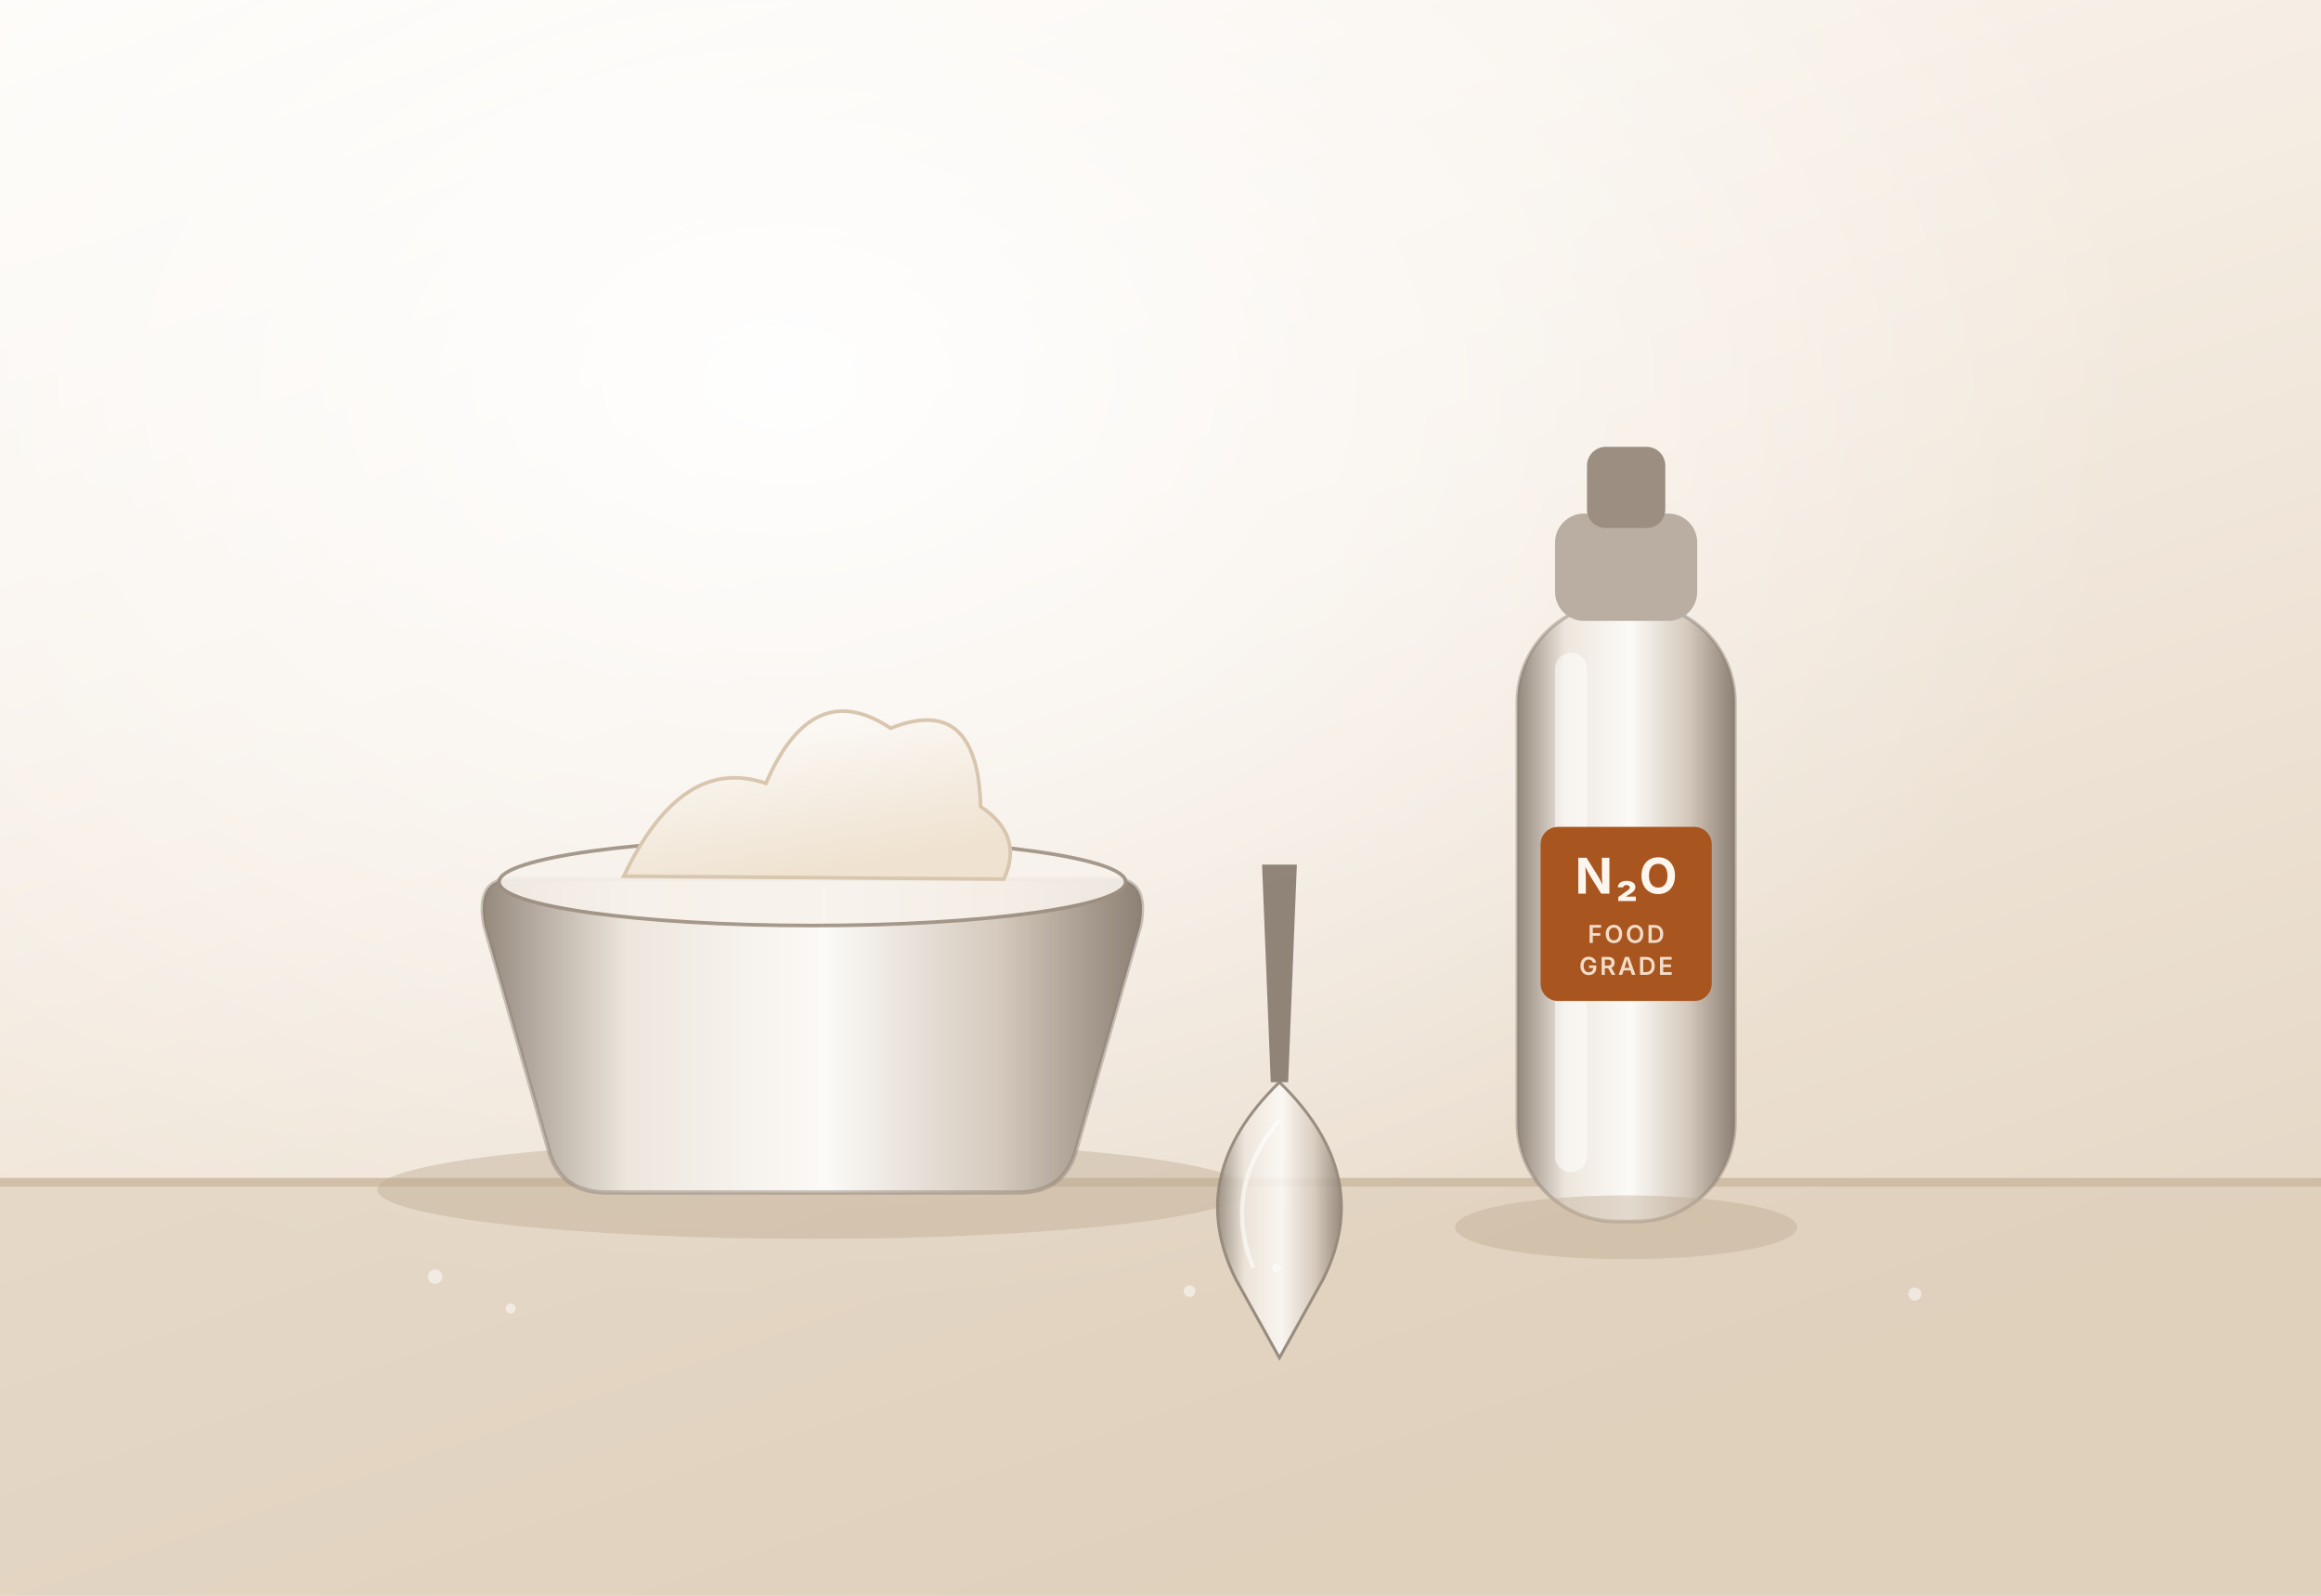
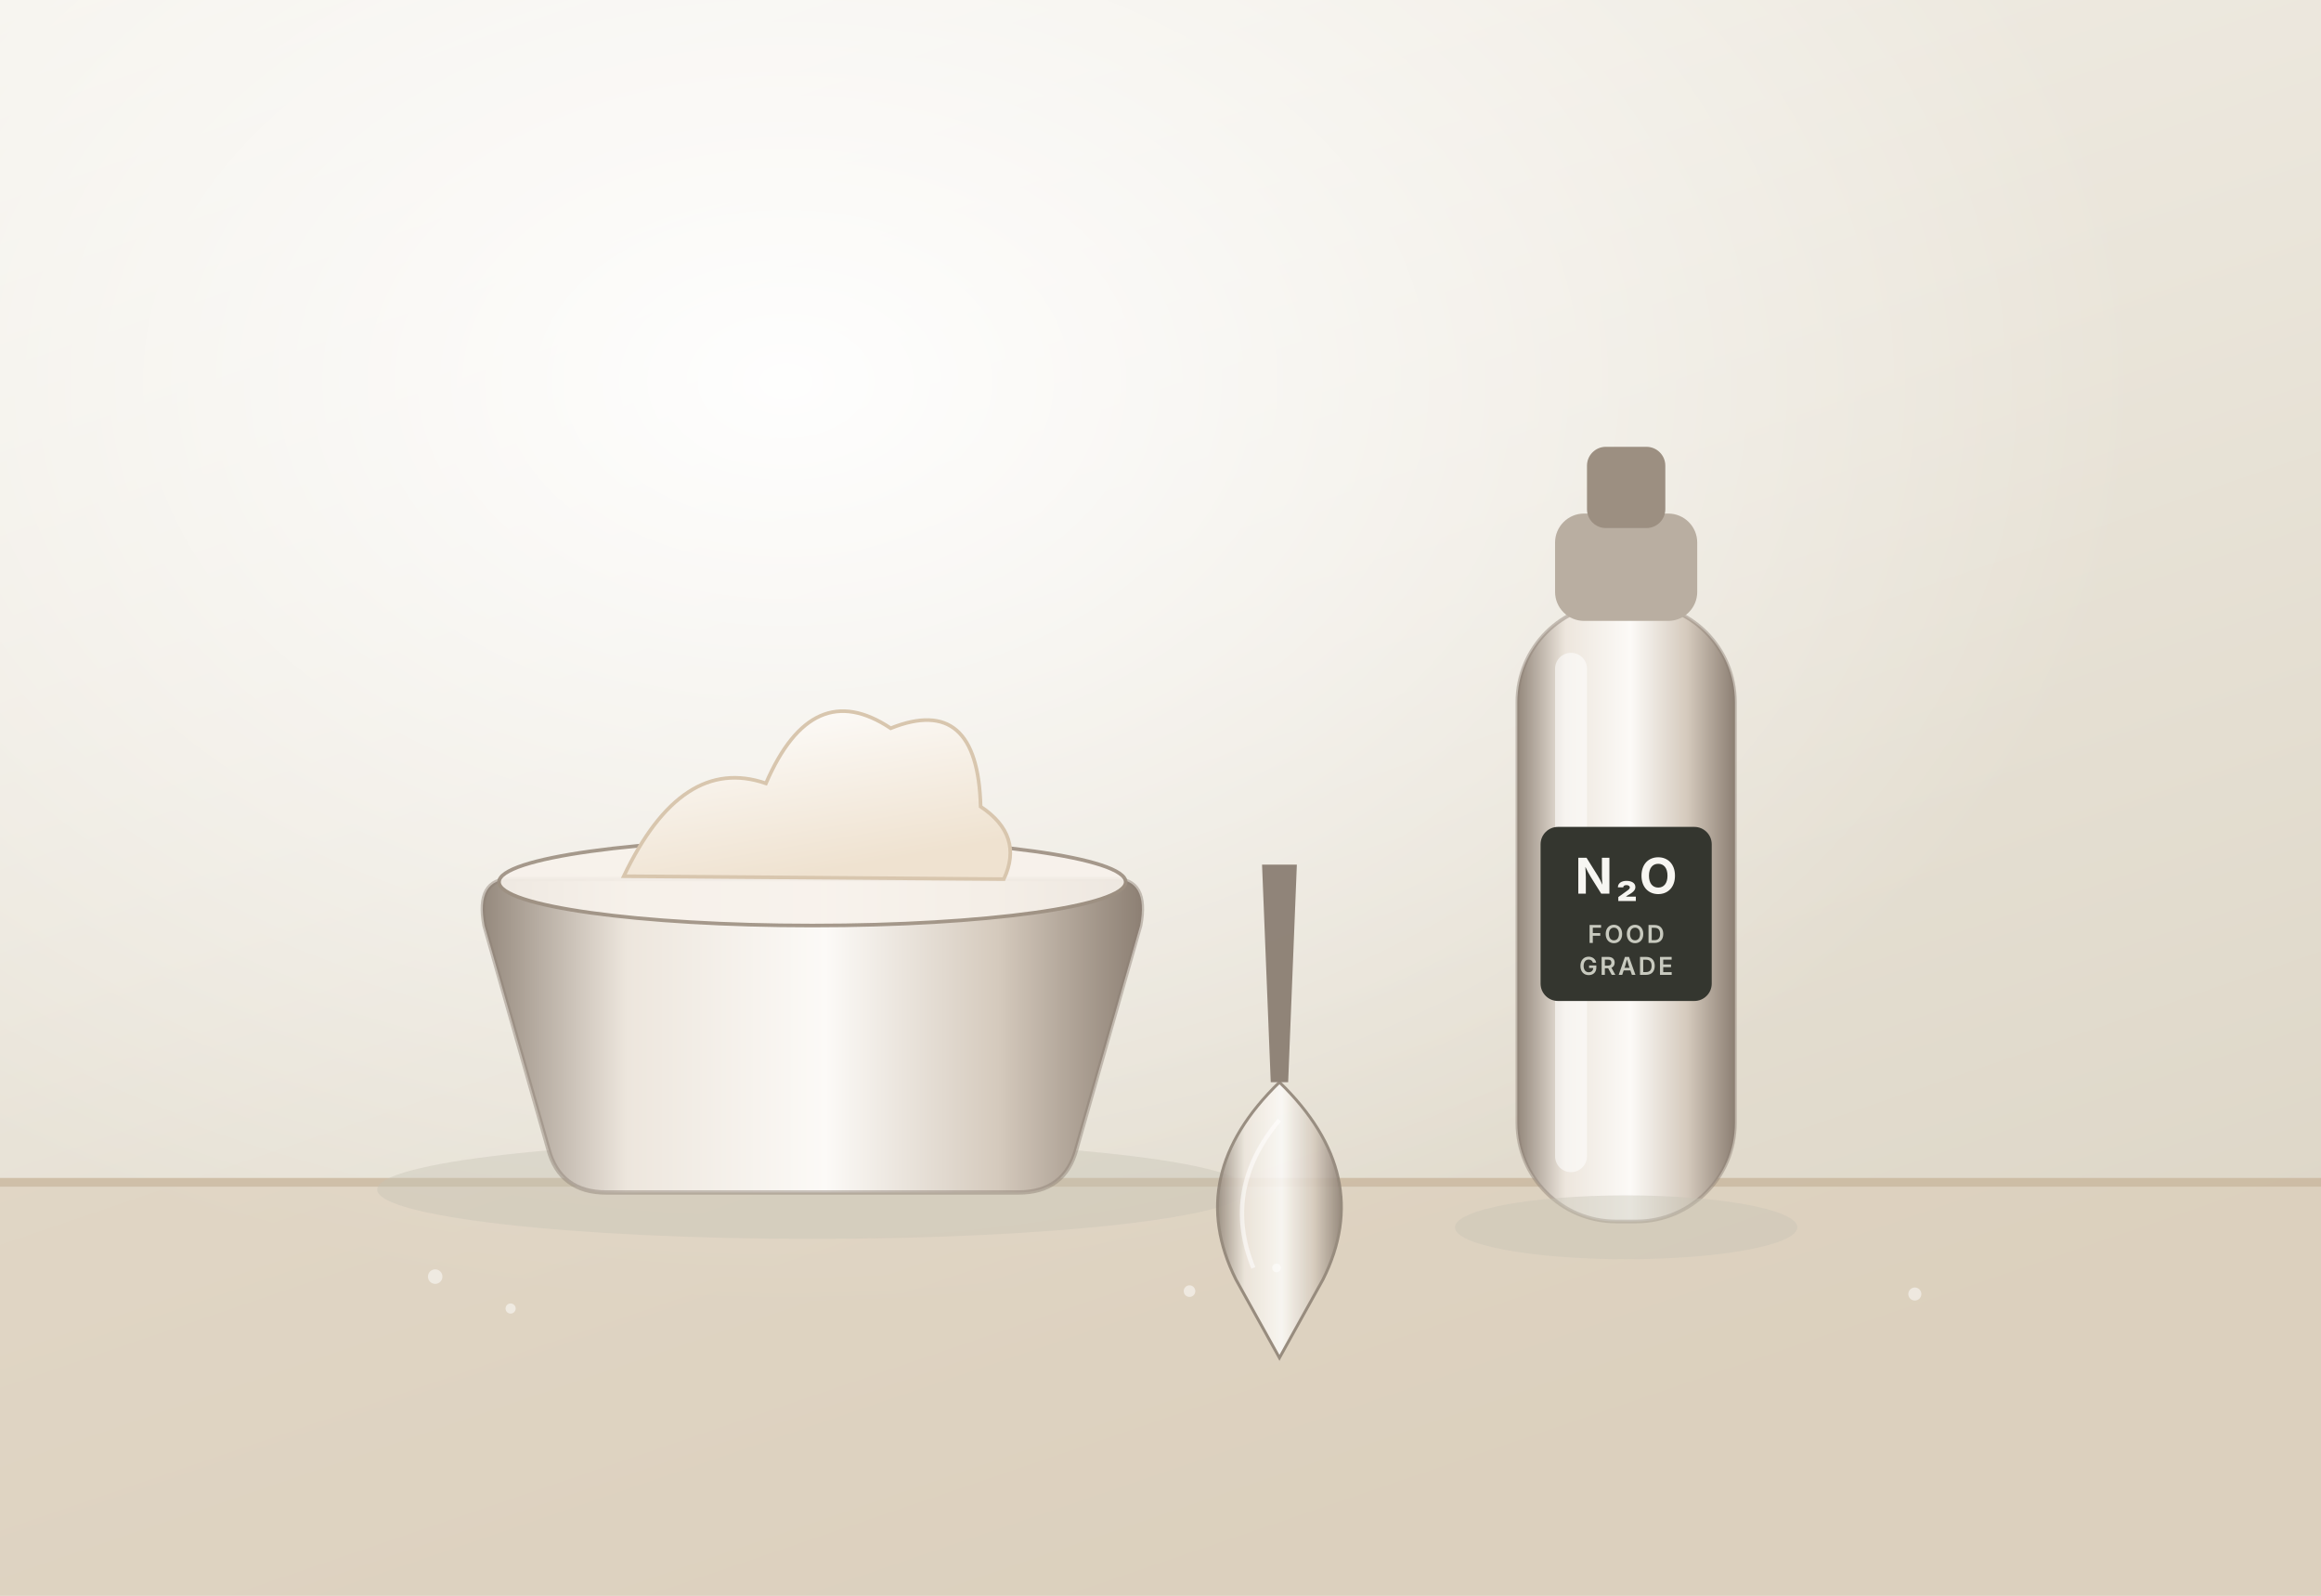
<svg xmlns="http://www.w3.org/2000/svg" viewBox="0 0 1600 1100" width="1600" height="1100" role="img" aria-label="A professional baking work surface">
  <defs>
    <linearGradient id="hbg" x1="0" y1="0" x2="0.5" y2="1">
-       <stop offset="0%" stop-color="#FDFBF8" />
-       <stop offset="50%" stop-color="#F4EBE0" />
-       <stop offset="100%" stop-color="#E6D8C7" />
+       <stop offset="0%" stop-color="#F4F1EA" />
+       <stop offset="50%" stop-color="#EAE5DA" />
+       <stop offset="100%" stop-color="#DED7C8" />
    </linearGradient>
    <radialGradient id="hlight" cx="34%" cy="24%" r="58%">
      <stop offset="0%" stop-color="#ffffff" stop-opacity="0.95" />
      <stop offset="100%" stop-color="#ffffff" stop-opacity="0" />
    </radialGradient>
    <linearGradient id="hsteel" x1="0" y1="0" x2="1" y2="0">
      <stop offset="0%" stop-color="#94887C" />
      <stop offset="22%" stop-color="#EDE6DD" />
      <stop offset="52%" stop-color="#FCFAF7" />
      <stop offset="78%" stop-color="#D5CABD" />
      <stop offset="100%" stop-color="#8C7F73" />
    </linearGradient>
    <linearGradient id="hcream" x1="0" y1="0" x2="0.4" y2="1">
      <stop offset="0%" stop-color="#FFFFFF" />
      <stop offset="100%" stop-color="#EFE2D0" />
    </linearGradient>
  </defs>
  <rect width="1600" height="1100" fill="url(#hbg)" />
  <rect width="1600" height="1100" fill="url(#hlight)" />
  <rect y="812" width="1600" height="288" fill="#D9C9B4" opacity="0.5" />
  <rect y="812" width="1600" height="6" fill="#C3AF95" opacity="0.6" />
-   <ellipse cx="560" cy="820" rx="300" ry="34" fill="#BBA88F" opacity="0.4" />
+   <ellipse cx="560" cy="820" rx="300" ry="34" fill="#C6C2B5" opacity="0.4" />
  <path d="M352 606 L768 606 Q792 606 786 638 L742 792 Q734 822 702 822 L418 822 Q386 822 378 792 L334 638 Q328 606 352 606 Z" fill="url(#hsteel)" />
  <path d="M352 606 L768 606 Q792 606 786 638 L742 792 Q734 822 702 822 L418 822 Q386 822 378 792 L334 638 Q328 606 352 606 Z" fill="none" stroke="#8C7F73" stroke-width="3" opacity="0.45" />
  <ellipse cx="560" cy="608" rx="216" ry="30" fill="#F7F2EB" stroke="#9C8F81" stroke-width="2.5" opacity="0.9" />
  <path d="M430 604 Q470 520 528 540 Q560 466 614 502 Q674 478 676 556 Q706 576 692 606 Z" fill="url(#hcream)" />
  <path d="M430 604 Q470 520 528 540 Q560 466 614 502 Q674 478 676 556 Q706 576 692 606 Z" fill="none" stroke="#D8C6AE" stroke-width="2.5" />
  <g transform="translate(1046 320)">
    <rect x="0" y="96" width="150" height="426" rx="68" fill="url(#hsteel)" />
    <rect x="0" y="96" width="150" height="426" rx="68" fill="none" stroke="#8C7F73" stroke-width="2.5" opacity="0.45" />
    <rect x="26" y="130" width="22" height="358" rx="11" fill="#ffffff" opacity="0.55" />
    <rect x="26" y="34" width="98" height="74" rx="20" fill="#B9AEA1" />
    <rect x="48" y="-12" width="54" height="56" rx="13" fill="#9C8F81" />
-     <rect x="16" y="250" width="118" height="120" rx="12" fill="#A8551F" />
-     <text x="75" y="296" font-family="Inter,Arial,sans-serif" font-size="34" font-weight="700" fill="#FDF6EE" text-anchor="middle" letter-spacing="2">N₂O</text>
-     <text x="75" y="330" font-family="Inter,Arial,sans-serif" font-size="17" font-weight="600" fill="#F2DCC8" text-anchor="middle" letter-spacing="1.5">FOOD</text>
-     <text x="75" y="352" font-family="Inter,Arial,sans-serif" font-size="17" font-weight="600" fill="#F2DCC8" text-anchor="middle" letter-spacing="1.5">GRADE</text>
+     <rect x="16" y="250" width="118" height="120" rx="12" fill="#34362F" />
+     <text x="75" y="296" font-family="Inter,Arial,sans-serif" font-size="34" font-weight="700" fill="#F7F6F2" text-anchor="middle" letter-spacing="2">N₂O</text>
+     <text x="75" y="330" font-family="Inter,Arial,sans-serif" font-size="17" font-weight="600" fill="#C8CABF" text-anchor="middle" letter-spacing="1.5">FOOD</text>
+     <text x="75" y="352" font-family="Inter,Arial,sans-serif" font-size="17" font-weight="600" fill="#C8CABF" text-anchor="middle" letter-spacing="1.5">GRADE</text>
  </g>
-   <ellipse cx="1121" cy="846" rx="118" ry="22" fill="#BBA88F" opacity="0.4" />
+   <ellipse cx="1121" cy="846" rx="118" ry="22" fill="#C6C2B5" opacity="0.4" />
  <g transform="translate(830 596)" opacity="0.95">
    <path d="M40 0 L64 0 L58 150 L46 150 Z" fill="#8C7F73" />
    <path d="M52 150 Q-14 214 22 286 Q52 340 52 340 Q52 340 82 286 Q118 214 52 150 Z" fill="url(#hsteel)" stroke="#8C7F73" stroke-width="2" opacity="0.9" />
    <path d="M52 176 Q12 224 34 278" fill="none" stroke="#ffffff" stroke-width="3" opacity="0.6" />
  </g>
  <g opacity="0.5">
    <circle cx="300" cy="880" r="5" fill="#ffffff" />
    <circle cx="352" cy="902" r="3.5" fill="#ffffff" />
    <circle cx="820" cy="890" r="4" fill="#ffffff" />
    <circle cx="880" cy="874" r="3" fill="#ffffff" />
    <circle cx="1320" cy="892" r="4.5" fill="#ffffff" />
  </g>
</svg>
